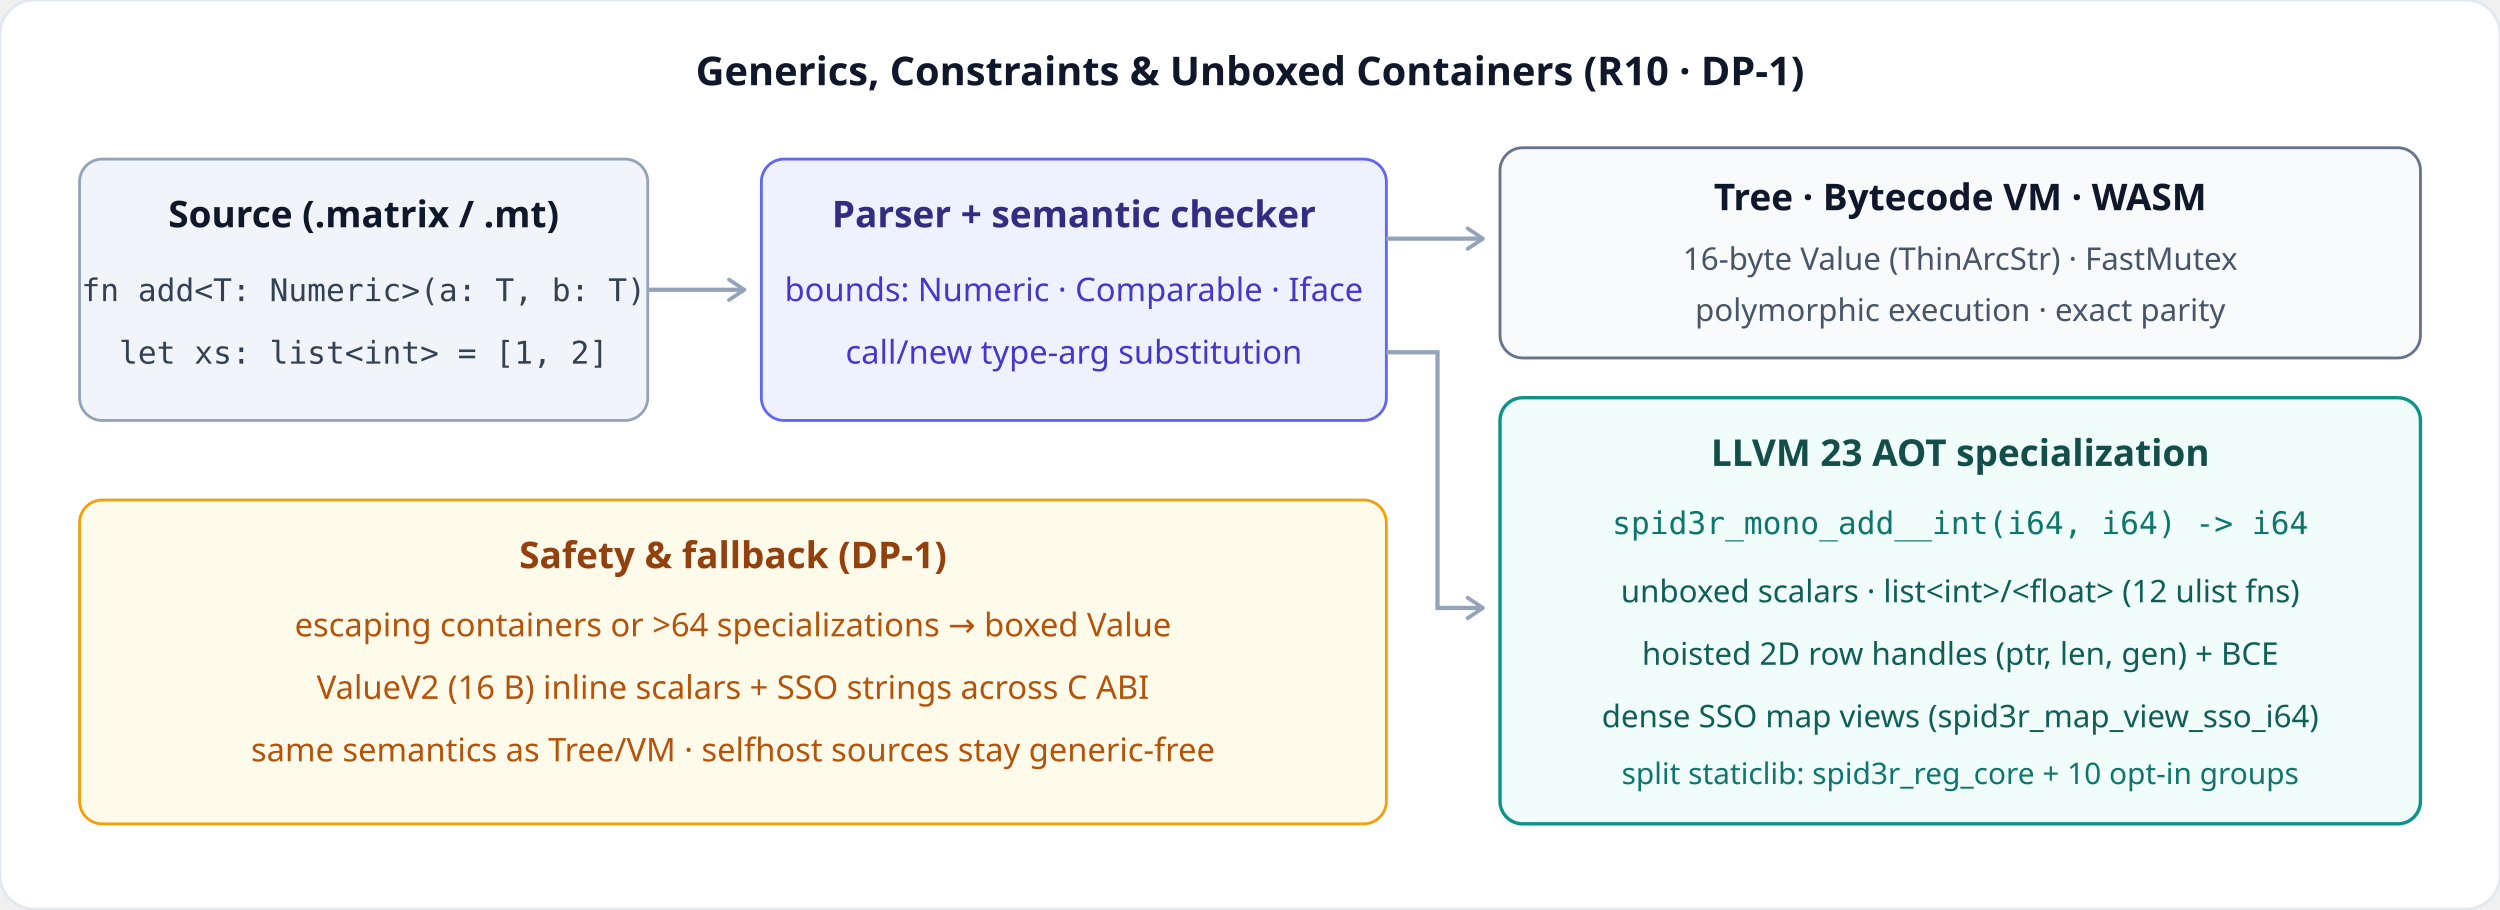
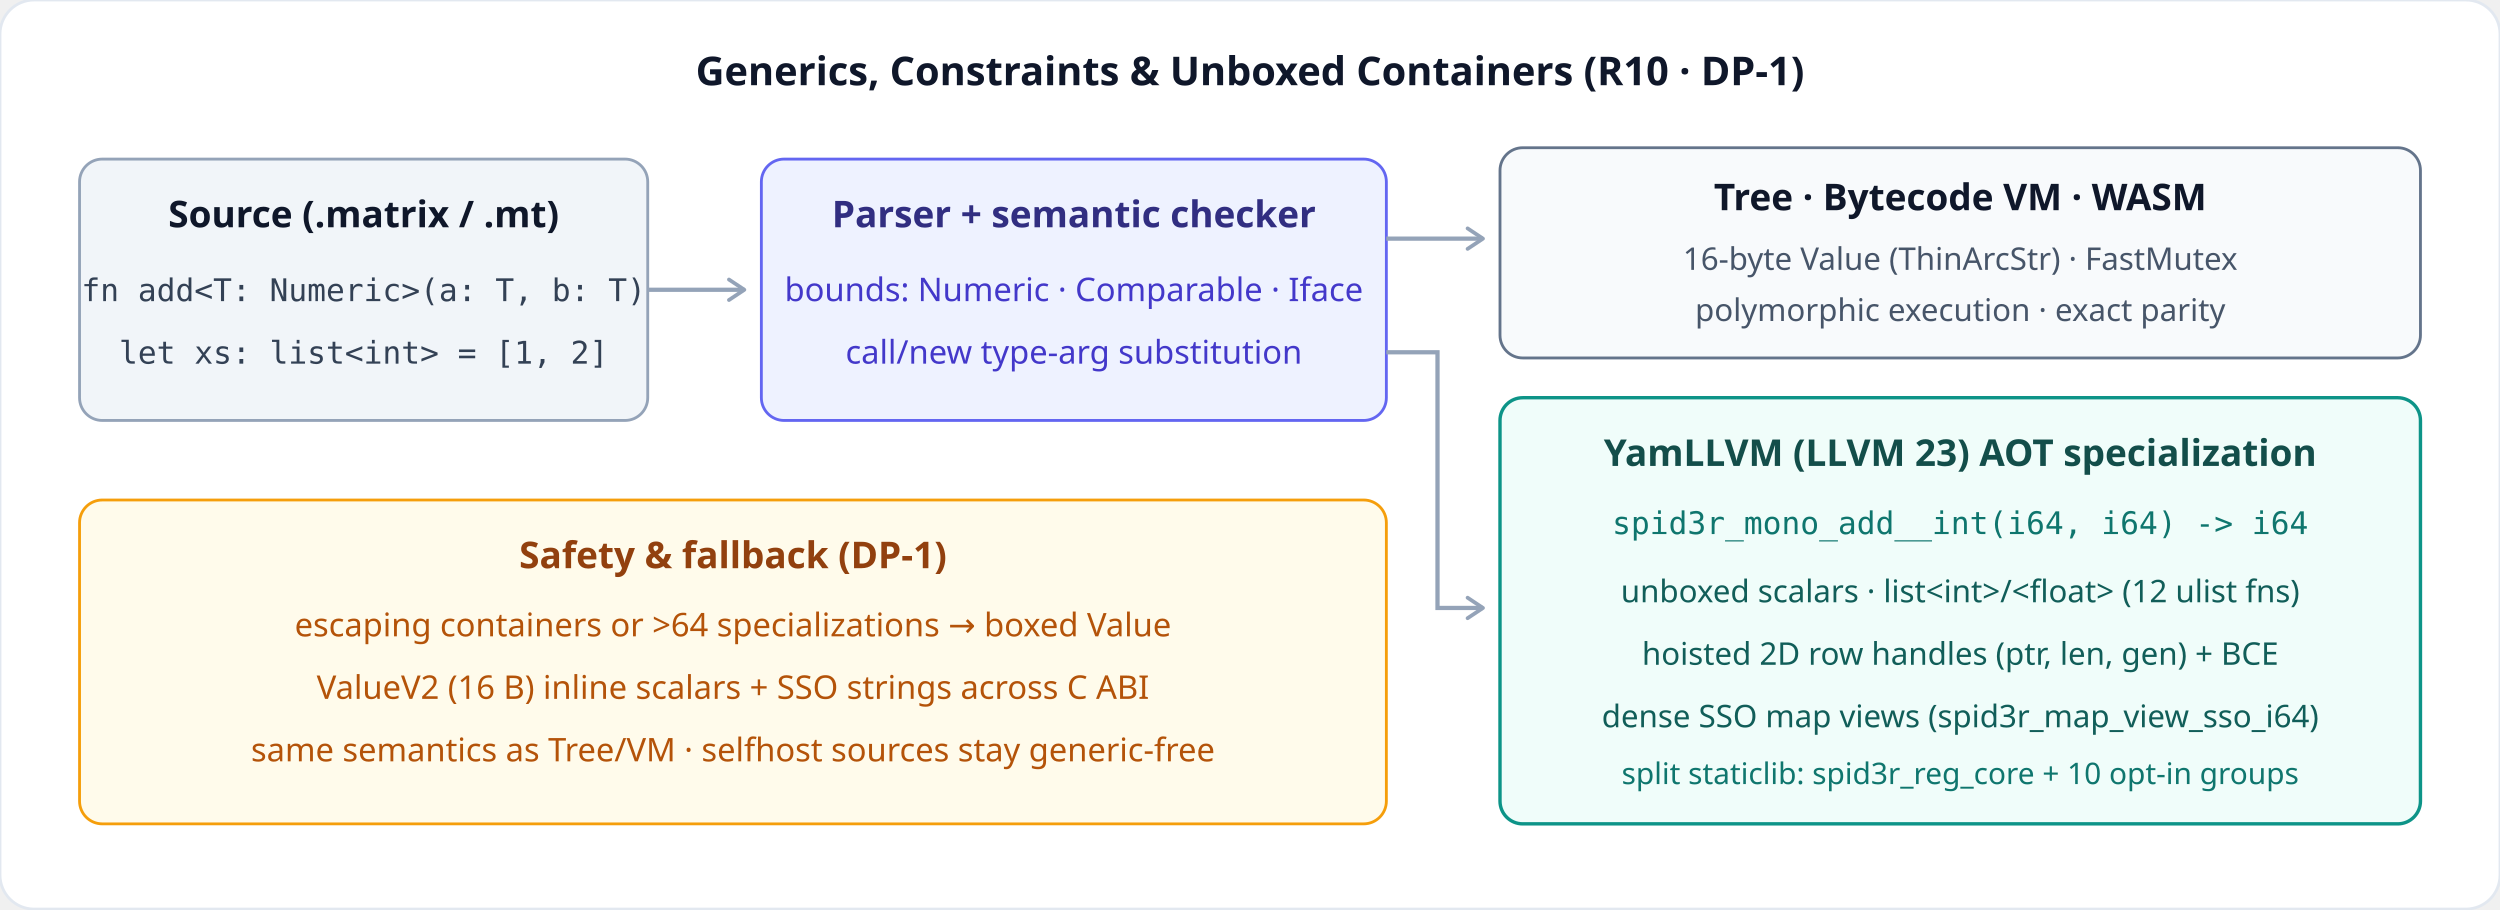
<svg xmlns="http://www.w3.org/2000/svg" viewBox="0 0 880 320" width="880" height="320" role="img">
  <defs>
    <marker id="arr-g" viewBox="0 0 10 10" refX="8" refY="5" markerWidth="6" markerHeight="6" orient="auto-start-reverse">
      <path d="M2 1L8 5L2 9" fill="none" stroke="#94A3B8" stroke-width="1.5" stroke-linecap="round" stroke-linejoin="round" />
    </marker>
  </defs>
  <rect x="0" y="0" width="880" height="320" rx="12" fill="#FFFFFF" stroke="#E2E8F0" stroke-width="1" />
  <text x="440" y="30" text-anchor="middle" font-family="ui-sans-serif, system-ui, sans-serif" font-size="14" font-weight="700" fill="#0F172A">Generics, Constraints &amp; Unboxed Containers (R10 · DP-1)</text>
  <rect x="28" y="56" width="200" height="92" rx="8" fill="#F1F5F9" stroke="#94A3B8" stroke-width="1" />
  <text x="128" y="80" text-anchor="middle" font-family="ui-sans-serif, system-ui, sans-serif" font-size="13" font-weight="600" fill="#0F172A">Source (.matrix / .mt)</text>
  <text x="128" y="106" text-anchor="middle" font-family="ui-monospace, SFMono-Regular, Menlo, Consolas, monospace" font-size="11" fill="#334155">fn add&lt;T: Numeric&gt;(a: T, b: T)</text>
  <text x="128" y="128" text-anchor="middle" font-family="ui-monospace, SFMono-Regular, Menlo, Consolas, monospace" font-size="11" fill="#334155">let xs: list&lt;int&gt; = [1, 2]</text>
  <path d="M228 102 L262 102" fill="none" stroke="#94A3B8" stroke-width="1.5" marker-end="url(#arr-g)" />
  <rect x="268" y="56" width="220" height="92" rx="8" fill="#EEF2FF" stroke="#6366F1" stroke-width="1" />
  <text x="378" y="80" text-anchor="middle" font-family="ui-sans-serif, system-ui, sans-serif" font-size="13" font-weight="600" fill="#312E81">Parser + semantic checker</text>
  <text x="378" y="106" text-anchor="middle" font-family="ui-sans-serif, system-ui, sans-serif" font-size="11.5" fill="#4338CA">bounds: Numeric · Comparable · Iface</text>
  <text x="378" y="128" text-anchor="middle" font-family="ui-sans-serif, system-ui, sans-serif" font-size="11.5" fill="#4338CA">call/new type-arg substitution</text>
  <path d="M488 84 L522 84" fill="none" stroke="#94A3B8" stroke-width="1.5" marker-end="url(#arr-g)" />
  <path d="M488 124 L506 124 L506 214 L522 214" fill="none" stroke="#94A3B8" stroke-width="1.5" marker-end="url(#arr-g)" />
  <rect x="528" y="52" width="324" height="74" rx="8" fill="#F8FAFC" stroke="#64748B" stroke-width="1" />
  <text x="690" y="74" text-anchor="middle" font-family="ui-sans-serif, system-ui, sans-serif" font-size="13" font-weight="600" fill="#0F172A">Tree · Bytecode VM · WASM</text>
  <text x="690" y="95" text-anchor="middle" font-family="ui-sans-serif, system-ui, sans-serif" font-size="11" fill="#475569">16-byte Value (ThinArcStr) · FastMutex</text>
  <text x="690" y="113" text-anchor="middle" font-family="ui-sans-serif, system-ui, sans-serif" font-size="11" fill="#475569">polymorphic execution · exact parity</text>
  <rect x="528" y="140" width="324" height="150" rx="8" fill="#F0FDFA" stroke="#0D9488" stroke-width="1.2" />
-   <text x="690" y="164" text-anchor="middle" font-family="ui-sans-serif, system-ui, sans-serif" font-size="13" font-weight="600" fill="#134E4A">LLVM 23 AOT specialization</text>
+   <text x="690" y="164" text-anchor="middle" font-family="ui-sans-serif, system-ui, sans-serif" font-size="13" font-weight="600" fill="#134E4A">YamLLVM (LLVM 23) AOT specialization</text>
  <text x="690" y="188" text-anchor="middle" font-family="ui-monospace, SFMono-Regular, Menlo, Consolas, monospace" font-size="11" fill="#0F766E">spid3r_mono_add__int(i64, i64) -&gt; i64</text>
  <text x="690" y="212" text-anchor="middle" font-family="ui-sans-serif, system-ui, sans-serif" font-size="11" fill="#115E59">unboxed scalars · list&lt;int&gt;/&lt;float&gt; (12 ulist fns)</text>
  <text x="690" y="234" text-anchor="middle" font-family="ui-sans-serif, system-ui, sans-serif" font-size="11" fill="#115E59">hoisted 2D row handles (ptr, len, gen) + BCE</text>
  <text x="690" y="256" text-anchor="middle" font-family="ui-sans-serif, system-ui, sans-serif" font-size="11" fill="#115E59">dense SSO map views (spid3r_map_view_sso_i64)</text>
  <text x="690" y="276" text-anchor="middle" font-family="ui-sans-serif, system-ui, sans-serif" font-size="10.5" fill="#0F766E">split staticlib: spid3r_reg_core + 10 opt-in groups</text>
  <rect x="28" y="176" width="460" height="114" rx="8" fill="#FFFBEB" stroke="#F59E0B" stroke-width="1" />
  <text x="258" y="200" text-anchor="middle" font-family="ui-sans-serif, system-ui, sans-serif" font-size="13" font-weight="600" fill="#92400E">Safety &amp; fallback (DP-1)</text>
  <text x="258" y="224" text-anchor="middle" font-family="ui-sans-serif, system-ui, sans-serif" font-size="11.5" fill="#B45309">escaping containers or &gt;64 specializations → boxed Value</text>
  <text x="258" y="246" text-anchor="middle" font-family="ui-sans-serif, system-ui, sans-serif" font-size="11.5" fill="#B45309">ValueV2 (16 B) inline scalars + SSO strings across C ABI</text>
  <text x="258" y="268" text-anchor="middle" font-family="ui-sans-serif, system-ui, sans-serif" font-size="11.5" fill="#B45309">same semantics as Tree/VM · selfhost sources stay generic-free</text>
</svg>
